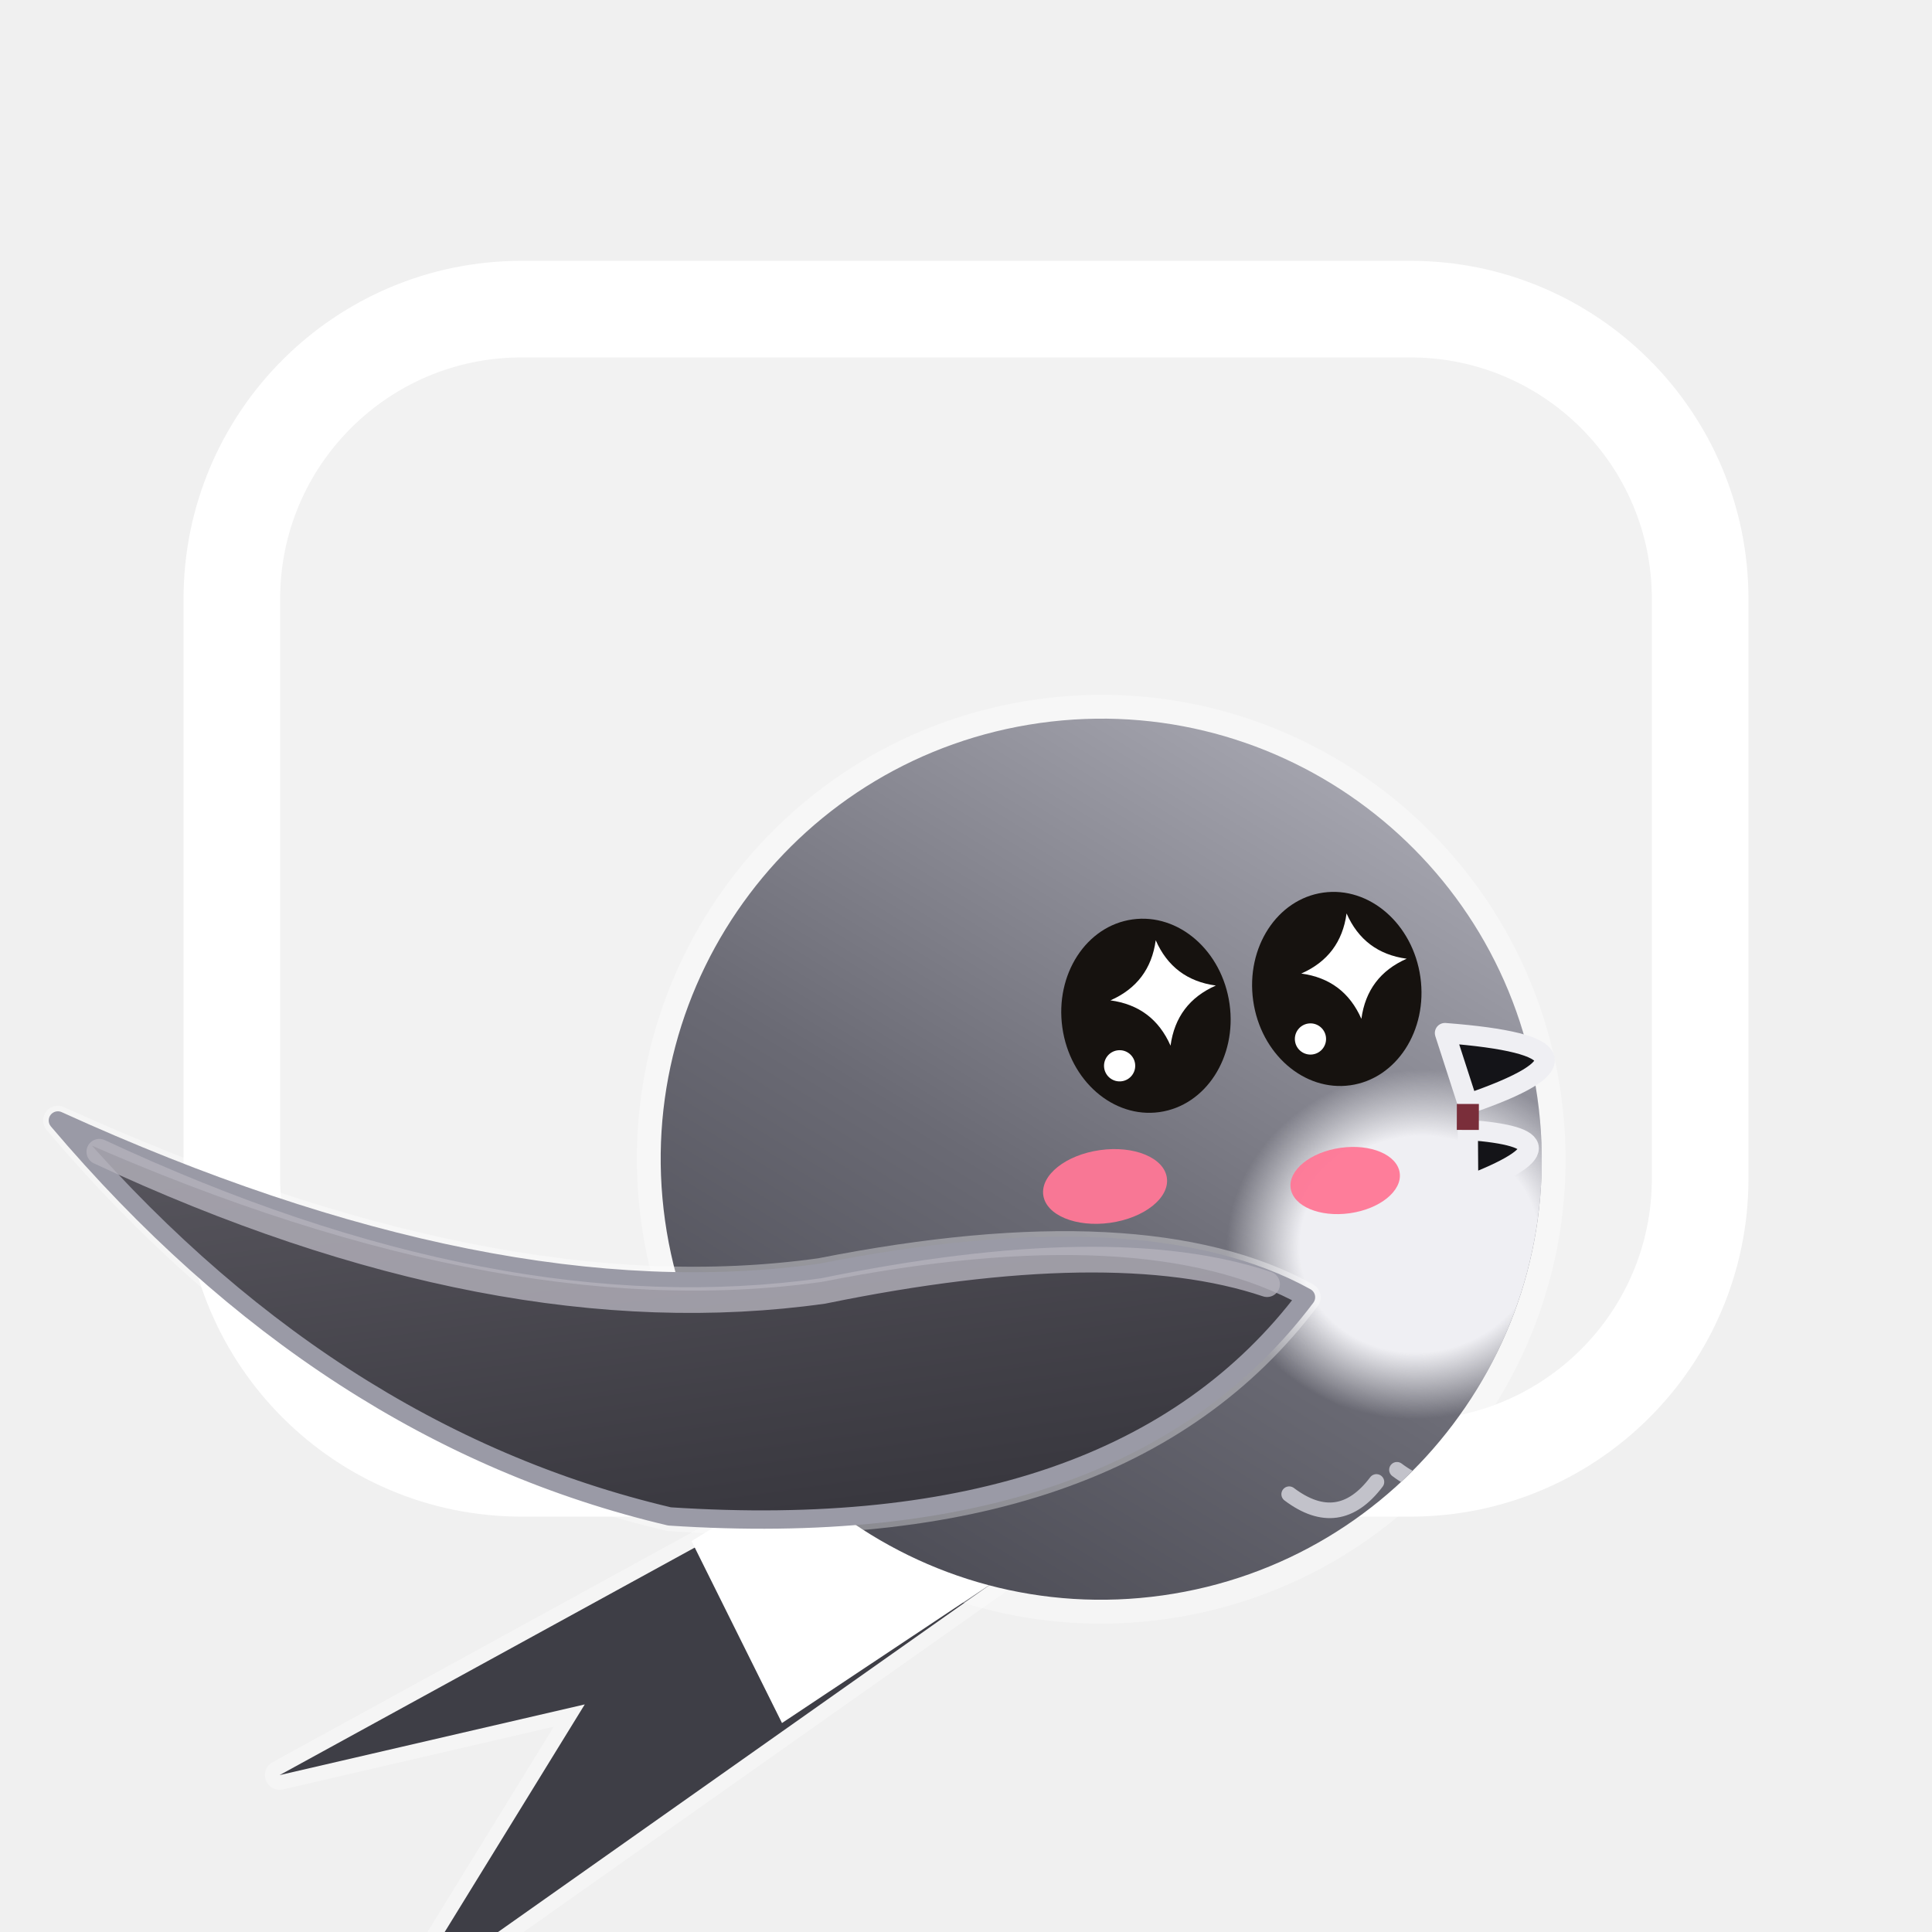
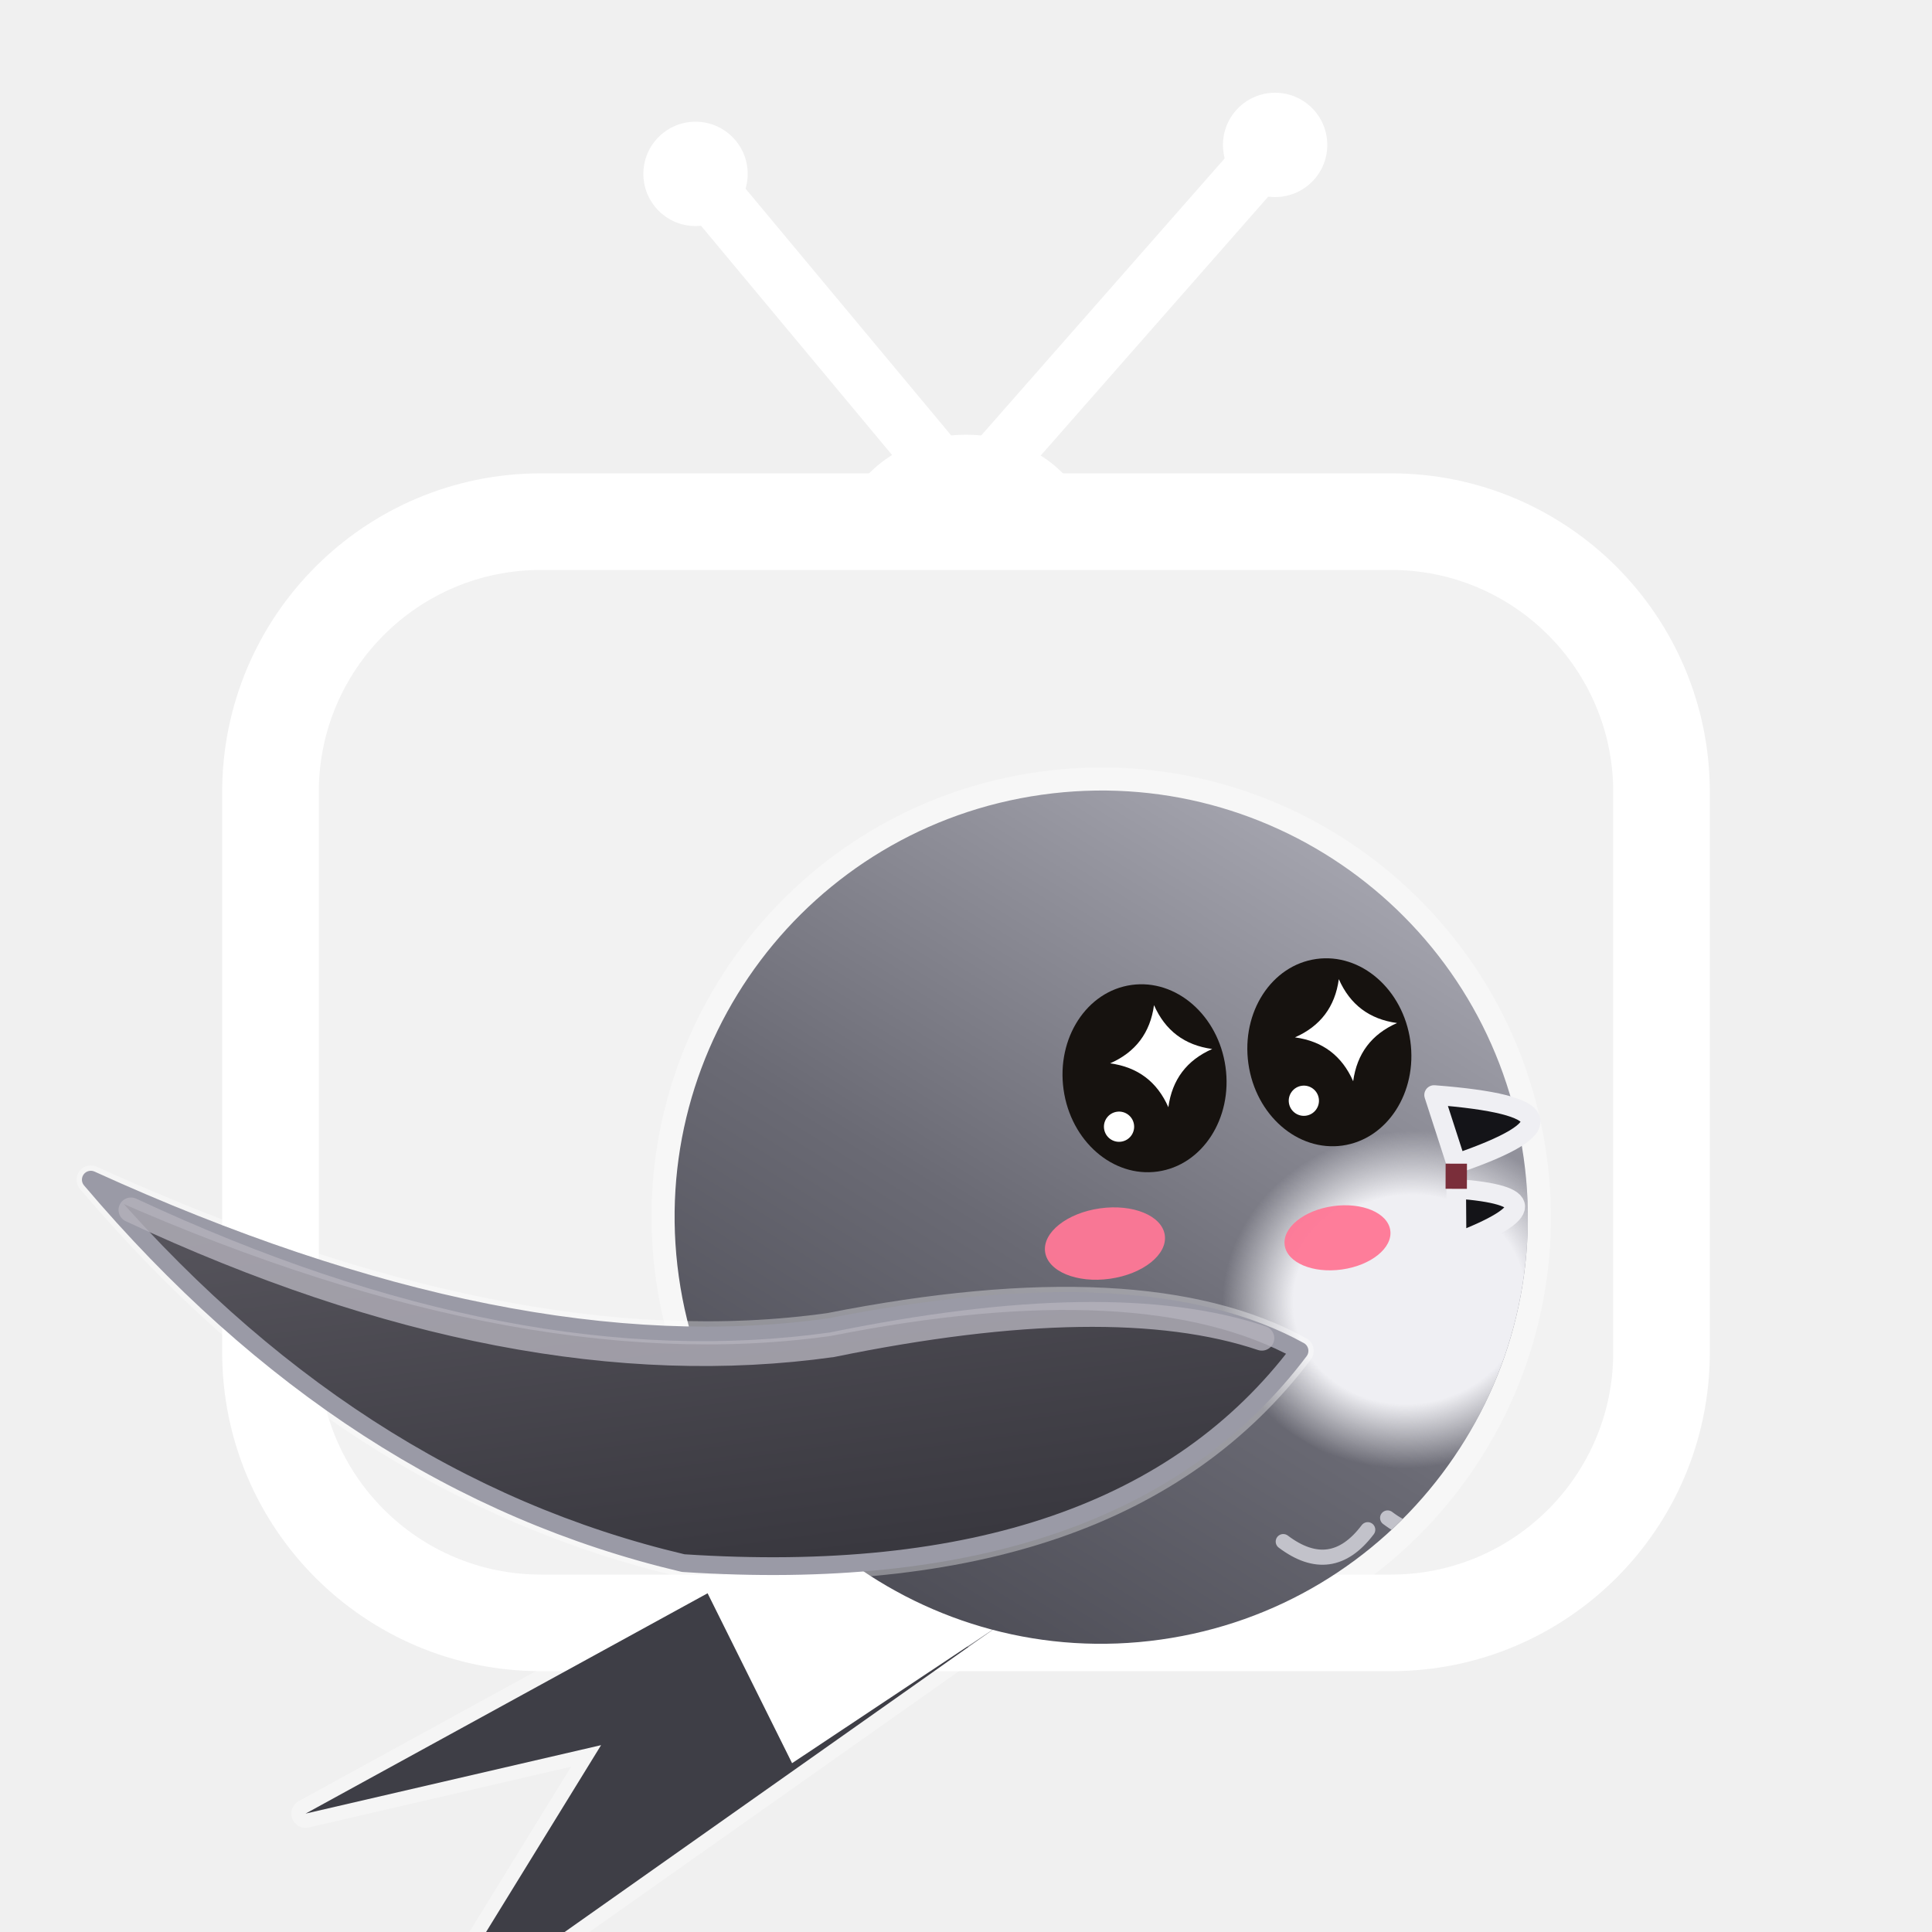
<svg xmlns="http://www.w3.org/2000/svg" viewBox="0 0 100 100" width="1024" height="1024">
-   <rect x="12" y="16" width="76" height="60" rx="15" fill="#FFFFFF" fill-opacity="0.14" stroke="#FFFFFF" stroke-width="5" />
-   <g transform="translate(57 60) rotate(-8) scale(0.95)">
+   <path d="M48.5 24 L36.0 9" stroke="#FFFFFF" stroke-width="3" stroke-linecap="round" />
+   <path d="M51.5 24 L66.0 7.5" stroke="#FFFFFF" stroke-width="3" stroke-linecap="round" />
+   <circle cx="36.0" cy="9" r="2.7" fill="#FFFFFF" />
+   <circle cx="66.0" cy="7.5" r="2.7" fill="#FFFFFF" />
+   <path d="M43.5 28 A6.5 5.5 0 0 1 56.5 28 Z" fill="#FFFFFF" />
+   <rect x="14" y="27" width="72" height="57" rx="14" fill="#FFFFFF" fill-opacity="0.14" stroke="#FFFFFF" stroke-width="5" />
+   <g transform="translate(57 63) rotate(-8) scale(0.92)">
    <defs>
      <clipPath id="ce12">
        <circle r="24" />
      </clipPath>
      <linearGradient id="ge12" x1="0.85" y1="0.1" x2="0.15" y2="0.95">
        <stop offset="0" stop-color="#A6A6B0" />
        <stop offset="0.55" stop-color="#6A6A74" />
        <stop offset="1" stop-color="#4A4A53" />
      </linearGradient>
      <linearGradient id="we12" x1="0" y1="0" x2="0" y2="1">
        <stop offset="0" stop-color="#5A5860" />
        <stop offset="1" stop-color="#38373E" />
      </linearGradient>
      <radialGradient id="te12" cx="0.5" cy="0.5" r="0.5">
        <stop offset="0" stop-color="#EFEFF3" />
        <stop offset="0.62" stop-color="#EFEFF3" />
        <stop offset="1" stop-color="#EFEFF3" stop-opacity="0" />
      </radialGradient>
    </defs>
    <path d="M-12 13 L-49 27 L-32 25.5 L-44 40 L-9 22 Z" fill="none" stroke="#FFFFFF" stroke-opacity="0.35" stroke-width="1.6" stroke-linejoin="round" />
    <path d="M-12 13 L-49 27 L-32 25.5 L-44 40 L-9 22 Z" fill="#3E3E46" />
    <path d="M-12.5 12 L-25 17.5 L-21.5 28 L-9 22 Z" fill="#FFFFFF" />
    <circle r="24.6" fill="none" stroke="#FFFFFF" stroke-opacity="0.35" stroke-width="1.4" />
    <circle r="24" fill="url(#ge12)" />
    <g clip-path="url(#ce12)">
      <ellipse cx="16.5" cy="7" rx="10.5" ry="9.5" fill="url(#te12)" />
      <path d="M7.6 19.5 Q10 21.9 12.4 19.5" fill="none" stroke="#C2C2CA" stroke-width="0.85" stroke-linecap="round" />
      <path d="M13.6 19 Q16 21.4 18.4 19" fill="none" stroke="#C2C2CA" stroke-width="0.85" stroke-linecap="round" />
      <path d="M10.6 22.5 Q13 24.9 15.4 22.5" fill="none" stroke="#C2C2CA" stroke-width="0.85" stroke-linecap="round" />
    </g>
    <path d="M10 9 Q-2 21 -26 16 Q-44 9 -56 -10 Q-34 4 -16 4 Q2 3 10 9 Z" fill="none" stroke="#FFFFFF" stroke-opacity="0.35" stroke-width="1.6" stroke-linejoin="round" />
    <path d="M10 9 Q-2 21 -26 16 Q-44 9 -56 -10 Q-34 4 -16 4 Q2 3 10 9 Z" fill="url(#we12)" stroke="#9A9AA6" stroke-width="1" stroke-linejoin="round" />
    <path d="M-54 -8 Q-34 5 -16 5 Q0 4 8 8" fill="none" stroke="#B4B1BC" stroke-width="1.4" stroke-linecap="round" opacity="0.8" />
    <ellipse cx="3.5" cy="-7.4" rx="4.6" ry="5.3" fill="#16120F" />
    <path d="M4.6 -11.4 Q5.238 -9.138 7.5 -8.5 Q5.238 -7.862 4.6 -5.6 Q3.962 -7.862 1.7 -8.5 Q3.962 -9.138 4.6 -11.4 Z" fill="#FFFFFF" />
    <circle cx="1.7" cy="-4.9" r="0.85" fill="#FFFFFF" />
    <ellipse cx="14" cy="-7.4" rx="4.6" ry="5.3" fill="#16120F" />
    <path d="M15.1 -11.4 Q15.738 -9.138 18.0 -8.5 Q15.738 -7.862 15.1 -5.6 Q14.462 -7.862 12.2 -8.5 Q14.462 -9.138 15.1 -11.4 Z" fill="#FFFFFF" />
    <circle cx="12.2" cy="-4.9" r="0.85" fill="#FFFFFF" />
    <path d="M19.5 -4.2 Q29.5 -2 20.2 -0.2 Z" fill="#141418" stroke="#EFEFF3" stroke-width="1.1" stroke-linejoin="round" />
    <path d="M20 1.2 Q26.5 2.6 19.6 4.2 Z" fill="#141418" stroke="#EFEFF3" stroke-width="1.1" stroke-linejoin="round" />
    <path d="M20.2 -0.2 L20 1.2" stroke="#7A2E3A" stroke-width="1.2" />
    <ellipse cx="0" cy="1.5" rx="3.4" ry="2" fill="#FF7896" fill-opacity="0.95" />
    <ellipse cx="13" cy="3" rx="3" ry="1.8" fill="#FF7896" fill-opacity="0.95" />
  </g>
</svg>
